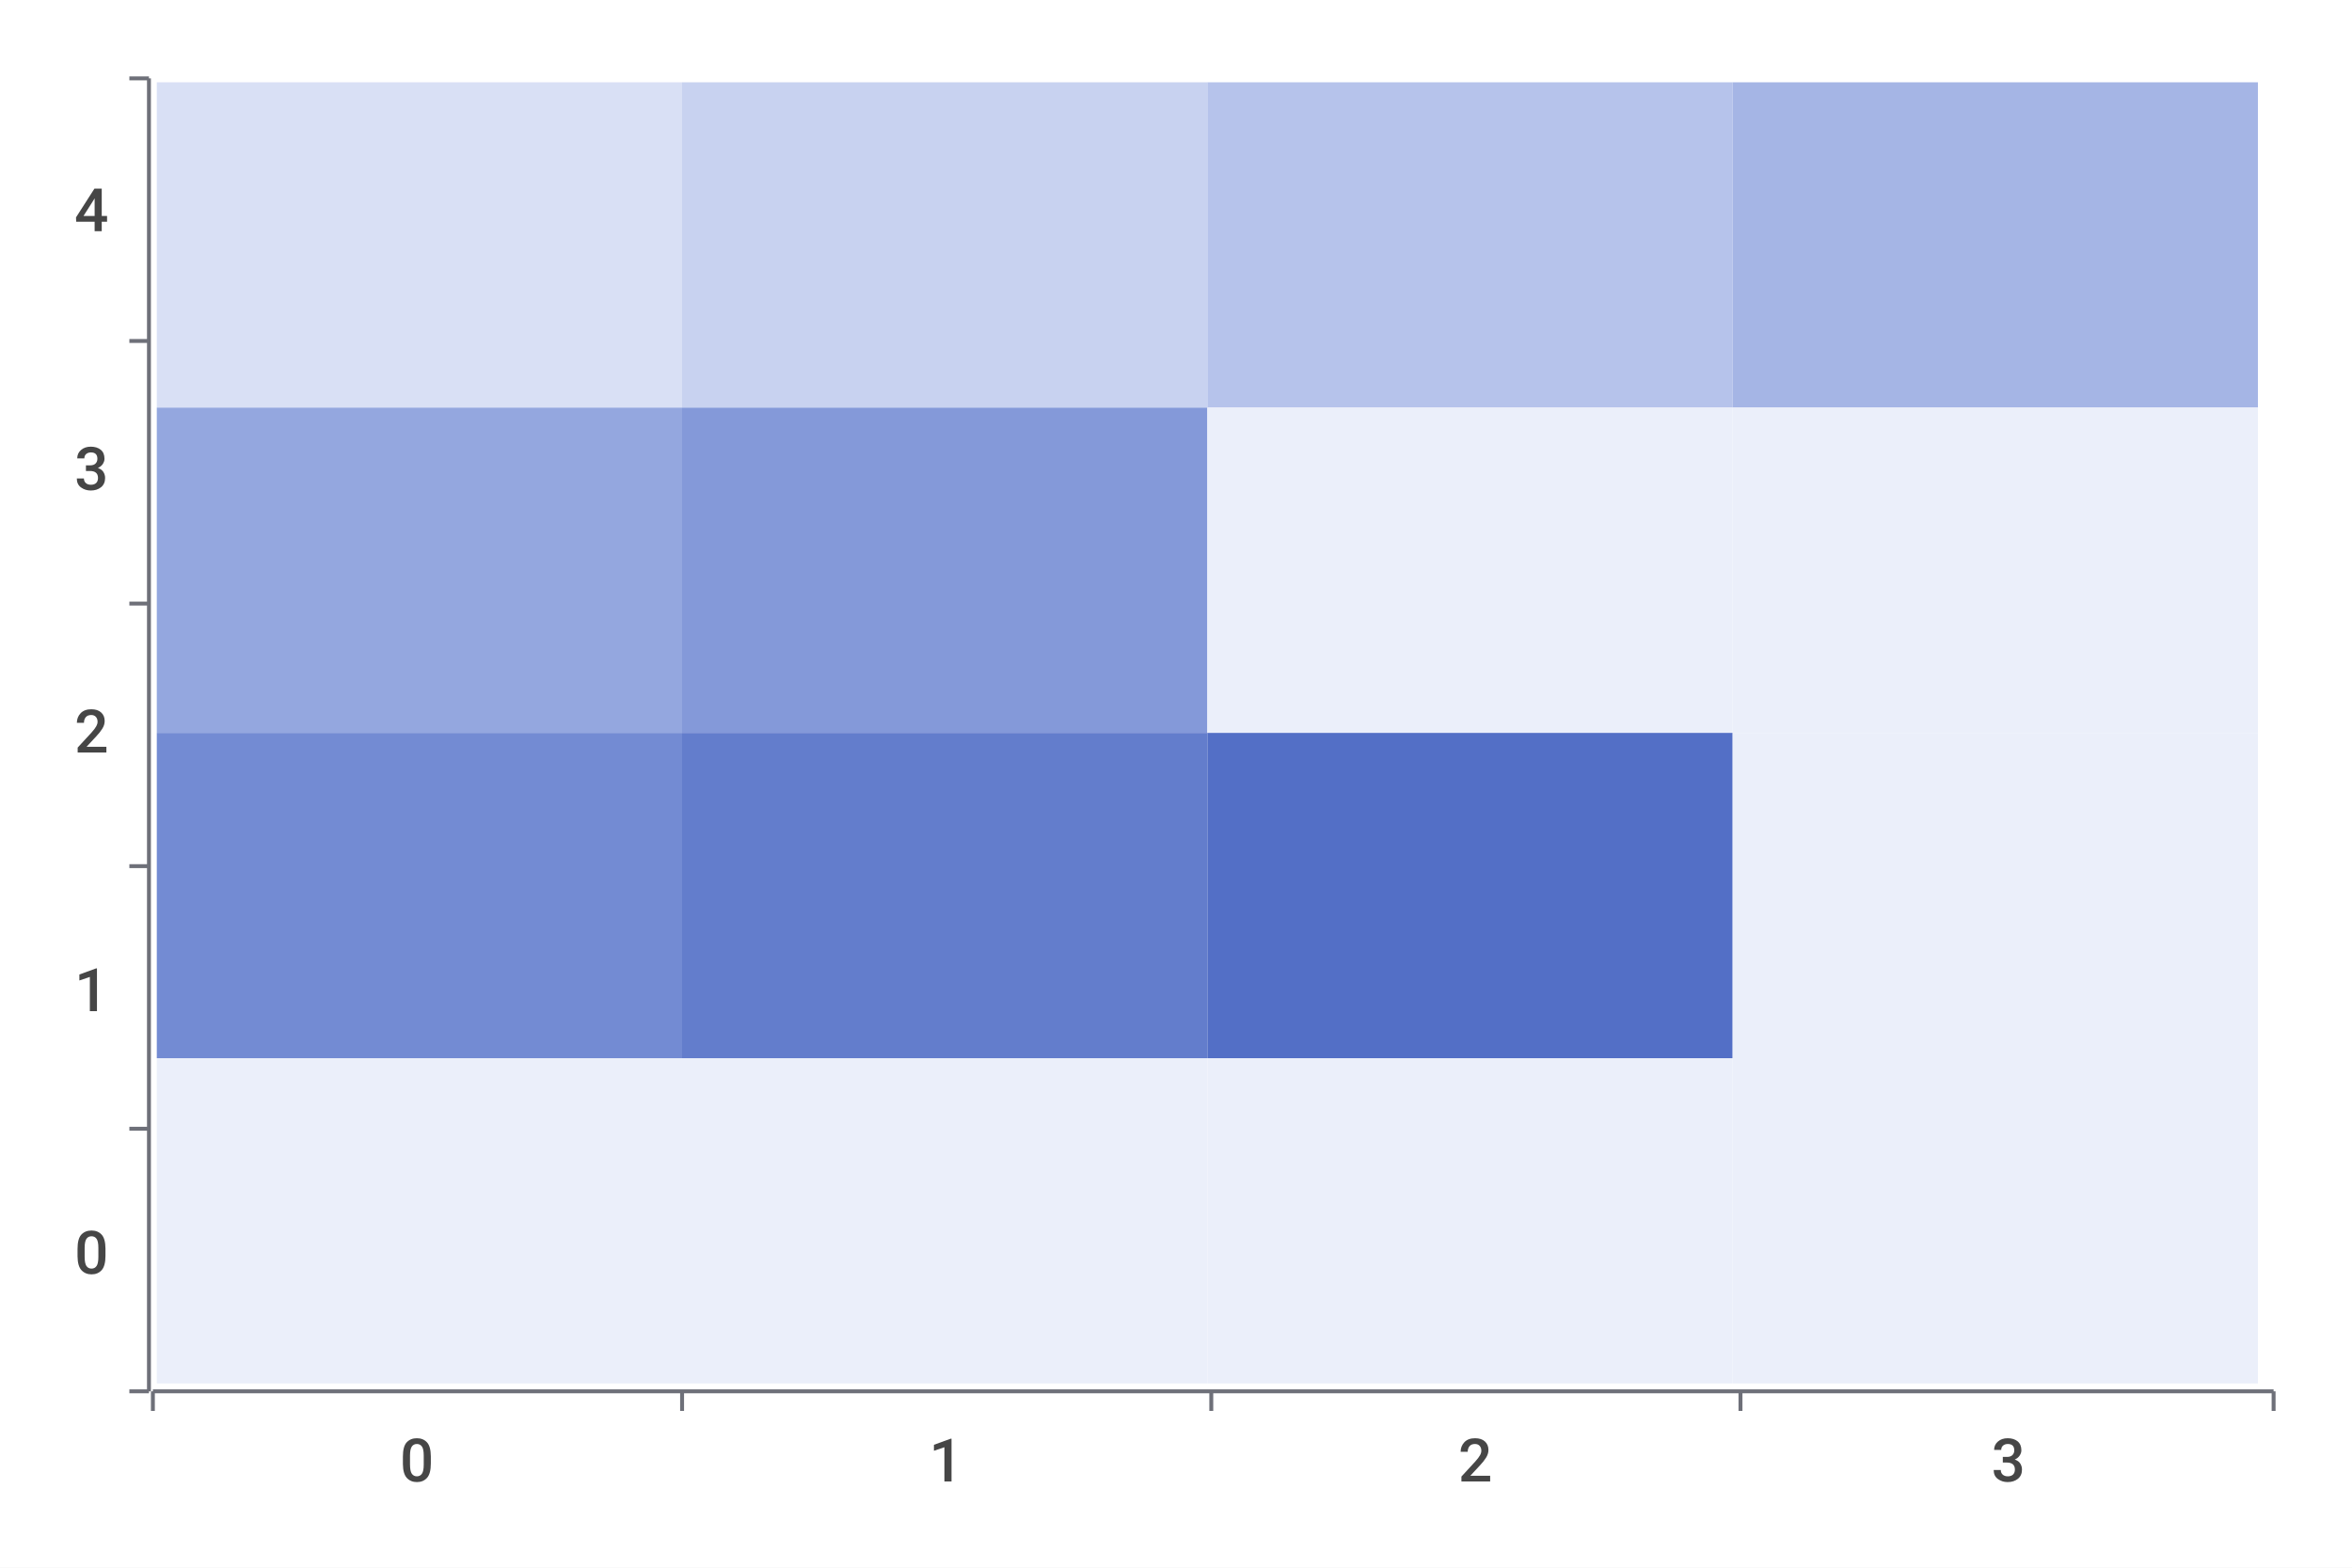
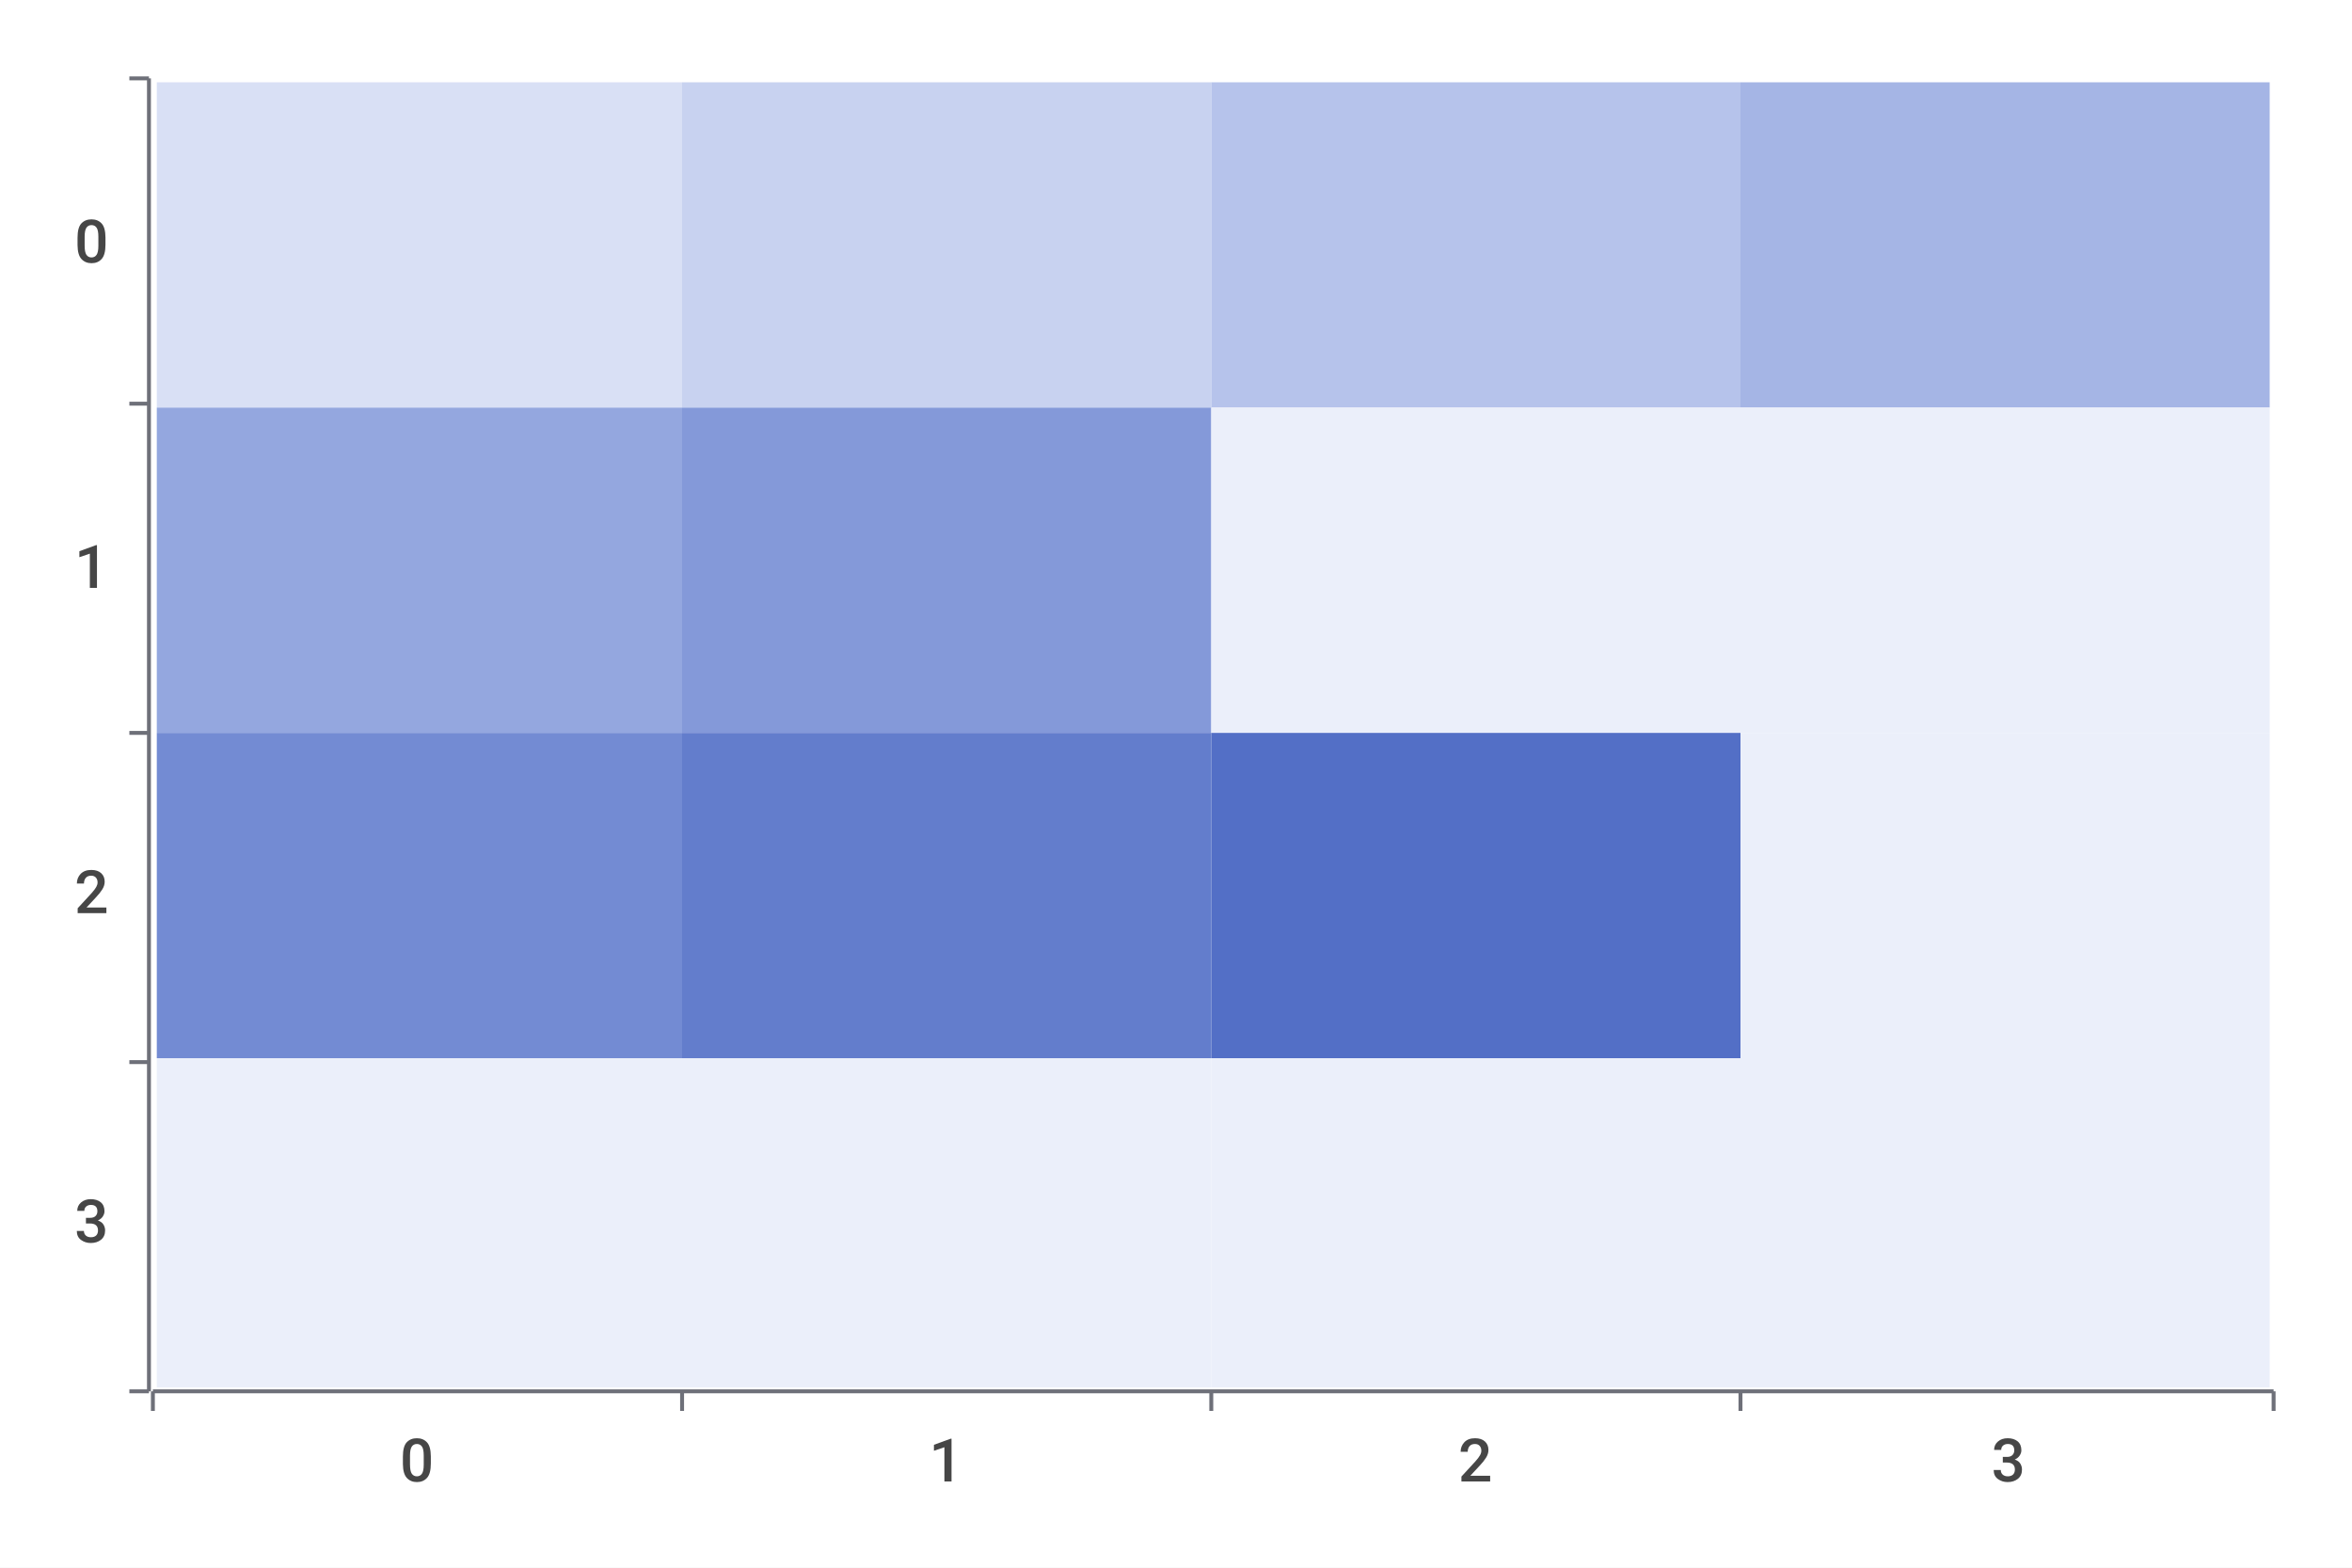
<svg xmlns="http://www.w3.org/2000/svg" viewBox="0 0 600 400">
  <path d="M 0 0 L 600 0 L 600 400 L 0 400 L 0 0" style="stroke:none;fill:white" />
  <path d="M 38 20 L 38 355" style="stroke-width:1;stroke:rgb(110,112,121);fill:none" />
  <path d="M 33 20 L 38 20" style="stroke-width:1;stroke:rgb(110,112,121);fill:none" />
-   <path d="M 33 87 L 38 87" style="stroke-width:1;stroke:rgb(110,112,121);fill:none" />
-   <path d="M 33 154 L 38 154" style="stroke-width:1;stroke:rgb(110,112,121);fill:none" />
-   <path d="M 33 221 L 38 221" style="stroke-width:1;stroke:rgb(110,112,121);fill:none" />
-   <path d="M 33 288 L 38 288" style="stroke-width:1;stroke:rgb(110,112,121);fill:none" />
+   <path d="M 33 103 L 38 103" style="stroke-width:1;stroke:rgb(110,112,121);fill:none" />
+   <path d="M 33 187 L 38 187" style="stroke-width:1;stroke:rgb(110,112,121);fill:none" />
+   <path d="M 33 271 L 38 271" style="stroke-width:1;stroke:rgb(110,112,121);fill:none" />
  <path d="M 33 355 L 38 355" style="stroke-width:1;stroke:rgb(110,112,121);fill:none" />
-   <text x="19" y="59" style="stroke:none;fill:rgb(70,70,70);font-size:15.3px;font-family:'Roboto Medium',sans-serif">4</text>
-   <text x="19" y="125" style="stroke:none;fill:rgb(70,70,70);font-size:15.3px;font-family:'Roboto Medium',sans-serif">3</text>
-   <text x="19" y="192" style="stroke:none;fill:rgb(70,70,70);font-size:15.3px;font-family:'Roboto Medium',sans-serif">2</text>
-   <text x="19" y="258" style="stroke:none;fill:rgb(70,70,70);font-size:15.3px;font-family:'Roboto Medium',sans-serif">1</text>
-   <text x="19" y="325" style="stroke:none;fill:rgb(70,70,70);font-size:15.3px;font-family:'Roboto Medium',sans-serif">0</text>
+   <text x="19" y="67" style="stroke:none;fill:rgb(70,70,70);font-size:15.3px;font-family:'Roboto Medium',sans-serif">0</text>
+   <text x="19" y="150" style="stroke:none;fill:rgb(70,70,70);font-size:15.3px;font-family:'Roboto Medium',sans-serif">1</text>
+   <text x="19" y="233" style="stroke:none;fill:rgb(70,70,70);font-size:15.3px;font-family:'Roboto Medium',sans-serif">2</text>
+   <text x="19" y="317" style="stroke:none;fill:rgb(70,70,70);font-size:15.3px;font-family:'Roboto Medium',sans-serif">3</text>
  <path d="M 39 355 L 580 355" style="stroke-width:1;stroke:rgb(110,112,121);fill:none" />
  <path d="M 39 360 L 39 355" style="stroke-width:1;stroke:rgb(110,112,121);fill:none" />
  <path d="M 174 360 L 174 355" style="stroke-width:1;stroke:rgb(110,112,121);fill:none" />
  <path d="M 309 360 L 309 355" style="stroke-width:1;stroke:rgb(110,112,121);fill:none" />
  <path d="M 444 360 L 444 355" style="stroke-width:1;stroke:rgb(110,112,121);fill:none" />
  <path d="M 580 360 L 580 355" style="stroke-width:1;stroke:rgb(110,112,121);fill:none" />
  <text x="102" y="378" style="stroke:none;fill:rgb(70,70,70);font-size:15.3px;font-family:'Roboto Medium',sans-serif">0</text>
  <text x="237" y="378" style="stroke:none;fill:rgb(70,70,70);font-size:15.3px;font-family:'Roboto Medium',sans-serif">1</text>
  <text x="372" y="378" style="stroke:none;fill:rgb(70,70,70);font-size:15.3px;font-family:'Roboto Medium',sans-serif">2</text>
  <text x="508" y="378" style="stroke:none;fill:rgb(70,70,70);font-size:15.3px;font-family:'Roboto Medium',sans-serif">3</text>
  <path d="M 40 21 L 174 21 L 174 104 L 40 104 L 40 21" style="stroke:none;fill:rgb(217,224,245)" />
-   <path d="M 174 21 L 308 21 L 308 104 L 174 104 L 174 21" style="stroke:none;fill:rgb(200,210,240)" />
-   <path d="M 308 21 L 442 21 L 442 104 L 308 104 L 308 21" style="stroke:none;fill:rgb(182,195,235)" />
-   <path d="M 442 21 L 576 21 L 576 104 L 442 104 L 442 21" style="stroke:none;fill:rgb(165,181,229)" />
+   <path d="M 174 21 L 309 21 L 309 104 L 174 104 L 174 21" style="stroke:none;fill:rgb(200,210,240)" />
+   <path d="M 309 21 L 444 21 L 444 104 L 309 104 L 309 21" style="stroke:none;fill:rgb(182,195,235)" />
+   <path d="M 444 21 L 579 21 L 579 104 L 444 104 L 444 21" style="stroke:none;fill:rgb(165,181,229)" />
  <path d="M 40 104 L 174 104 L 174 187 L 40 187 L 40 104" style="stroke:none;fill:rgb(148,167,223)" />
-   <path d="M 174 104 L 308 104 L 308 187 L 174 187 L 174 104" style="stroke:none;fill:rgb(132,153,217)" />
-   <path d="M 308 104 L 442 104 L 442 187 L 308 187 L 308 104" style="stroke:none;fill:rgb(235,239,250)" />
-   <path d="M 442 104 L 576 104 L 576 187 L 442 187 L 442 104" style="stroke:none;fill:rgb(235,239,250)" />
+   <path d="M 174 104 L 309 104 L 309 187 L 174 187 L 174 104" style="stroke:none;fill:rgb(132,153,217)" />
+   <path d="M 309 104 L 444 104 L 444 187 L 309 187 L 309 104" style="stroke:none;fill:rgb(235,239,250)" />
+   <path d="M 444 104 L 579 104 L 579 187 L 444 187 L 444 104" style="stroke:none;fill:rgb(235,239,250)" />
  <path d="M 40 187 L 174 187 L 174 270 L 40 270 L 40 187" style="stroke:none;fill:rgb(115,139,211)" />
-   <path d="M 174 187 L 308 187 L 308 270 L 174 270 L 174 187" style="stroke:none;fill:rgb(99,125,204)" />
-   <path d="M 308 187 L 442 187 L 442 270 L 308 270 L 308 187" style="stroke:none;fill:rgb(83,111,198)" />
-   <path d="M 442 187 L 576 187 L 576 270 L 442 270 L 442 187" style="stroke:none;fill:rgb(235,239,250)" />
-   <path d="M 40 270 L 174 270 L 174 353 L 40 353 L 40 270" style="stroke:none;fill:rgb(235,239,250)" />
-   <path d="M 174 270 L 308 270 L 308 353 L 174 353 L 174 270" style="stroke:none;fill:rgb(235,239,250)" />
-   <path d="M 308 270 L 442 270 L 442 353 L 308 353 L 308 270" style="stroke:none;fill:rgb(235,239,250)" />
-   <path d="M 442 270 L 576 270 L 576 353 L 442 353 L 442 270" style="stroke:none;fill:rgb(235,239,250)" />
+   <path d="M 174 187 L 309 187 L 309 270 L 174 270 L 174 187" style="stroke:none;fill:rgb(99,125,204)" />
+   <path d="M 309 187 L 444 187 L 444 270 L 309 270 L 309 187" style="stroke:none;fill:rgb(83,111,198)" />
+   <path d="M 444 187 L 579 187 L 579 270 L 444 270 L 444 187" style="stroke:none;fill:rgb(235,239,250)" />
+   <path d="M 40 270 L 174 270 L 174 354 L 40 354 L 40 270" style="stroke:none;fill:rgb(235,239,250)" />
+   <path d="M 174 270 L 309 270 L 309 354 L 174 354 L 174 270" style="stroke:none;fill:rgb(235,239,250)" />
+   <path d="M 309 270 L 444 270 L 444 354 L 309 354 L 309 270" style="stroke:none;fill:rgb(235,239,250)" />
+   <path d="M 444 270 L 579 270 L 579 354 L 444 354 L 444 270" style="stroke:none;fill:rgb(235,239,250)" />
</svg>
